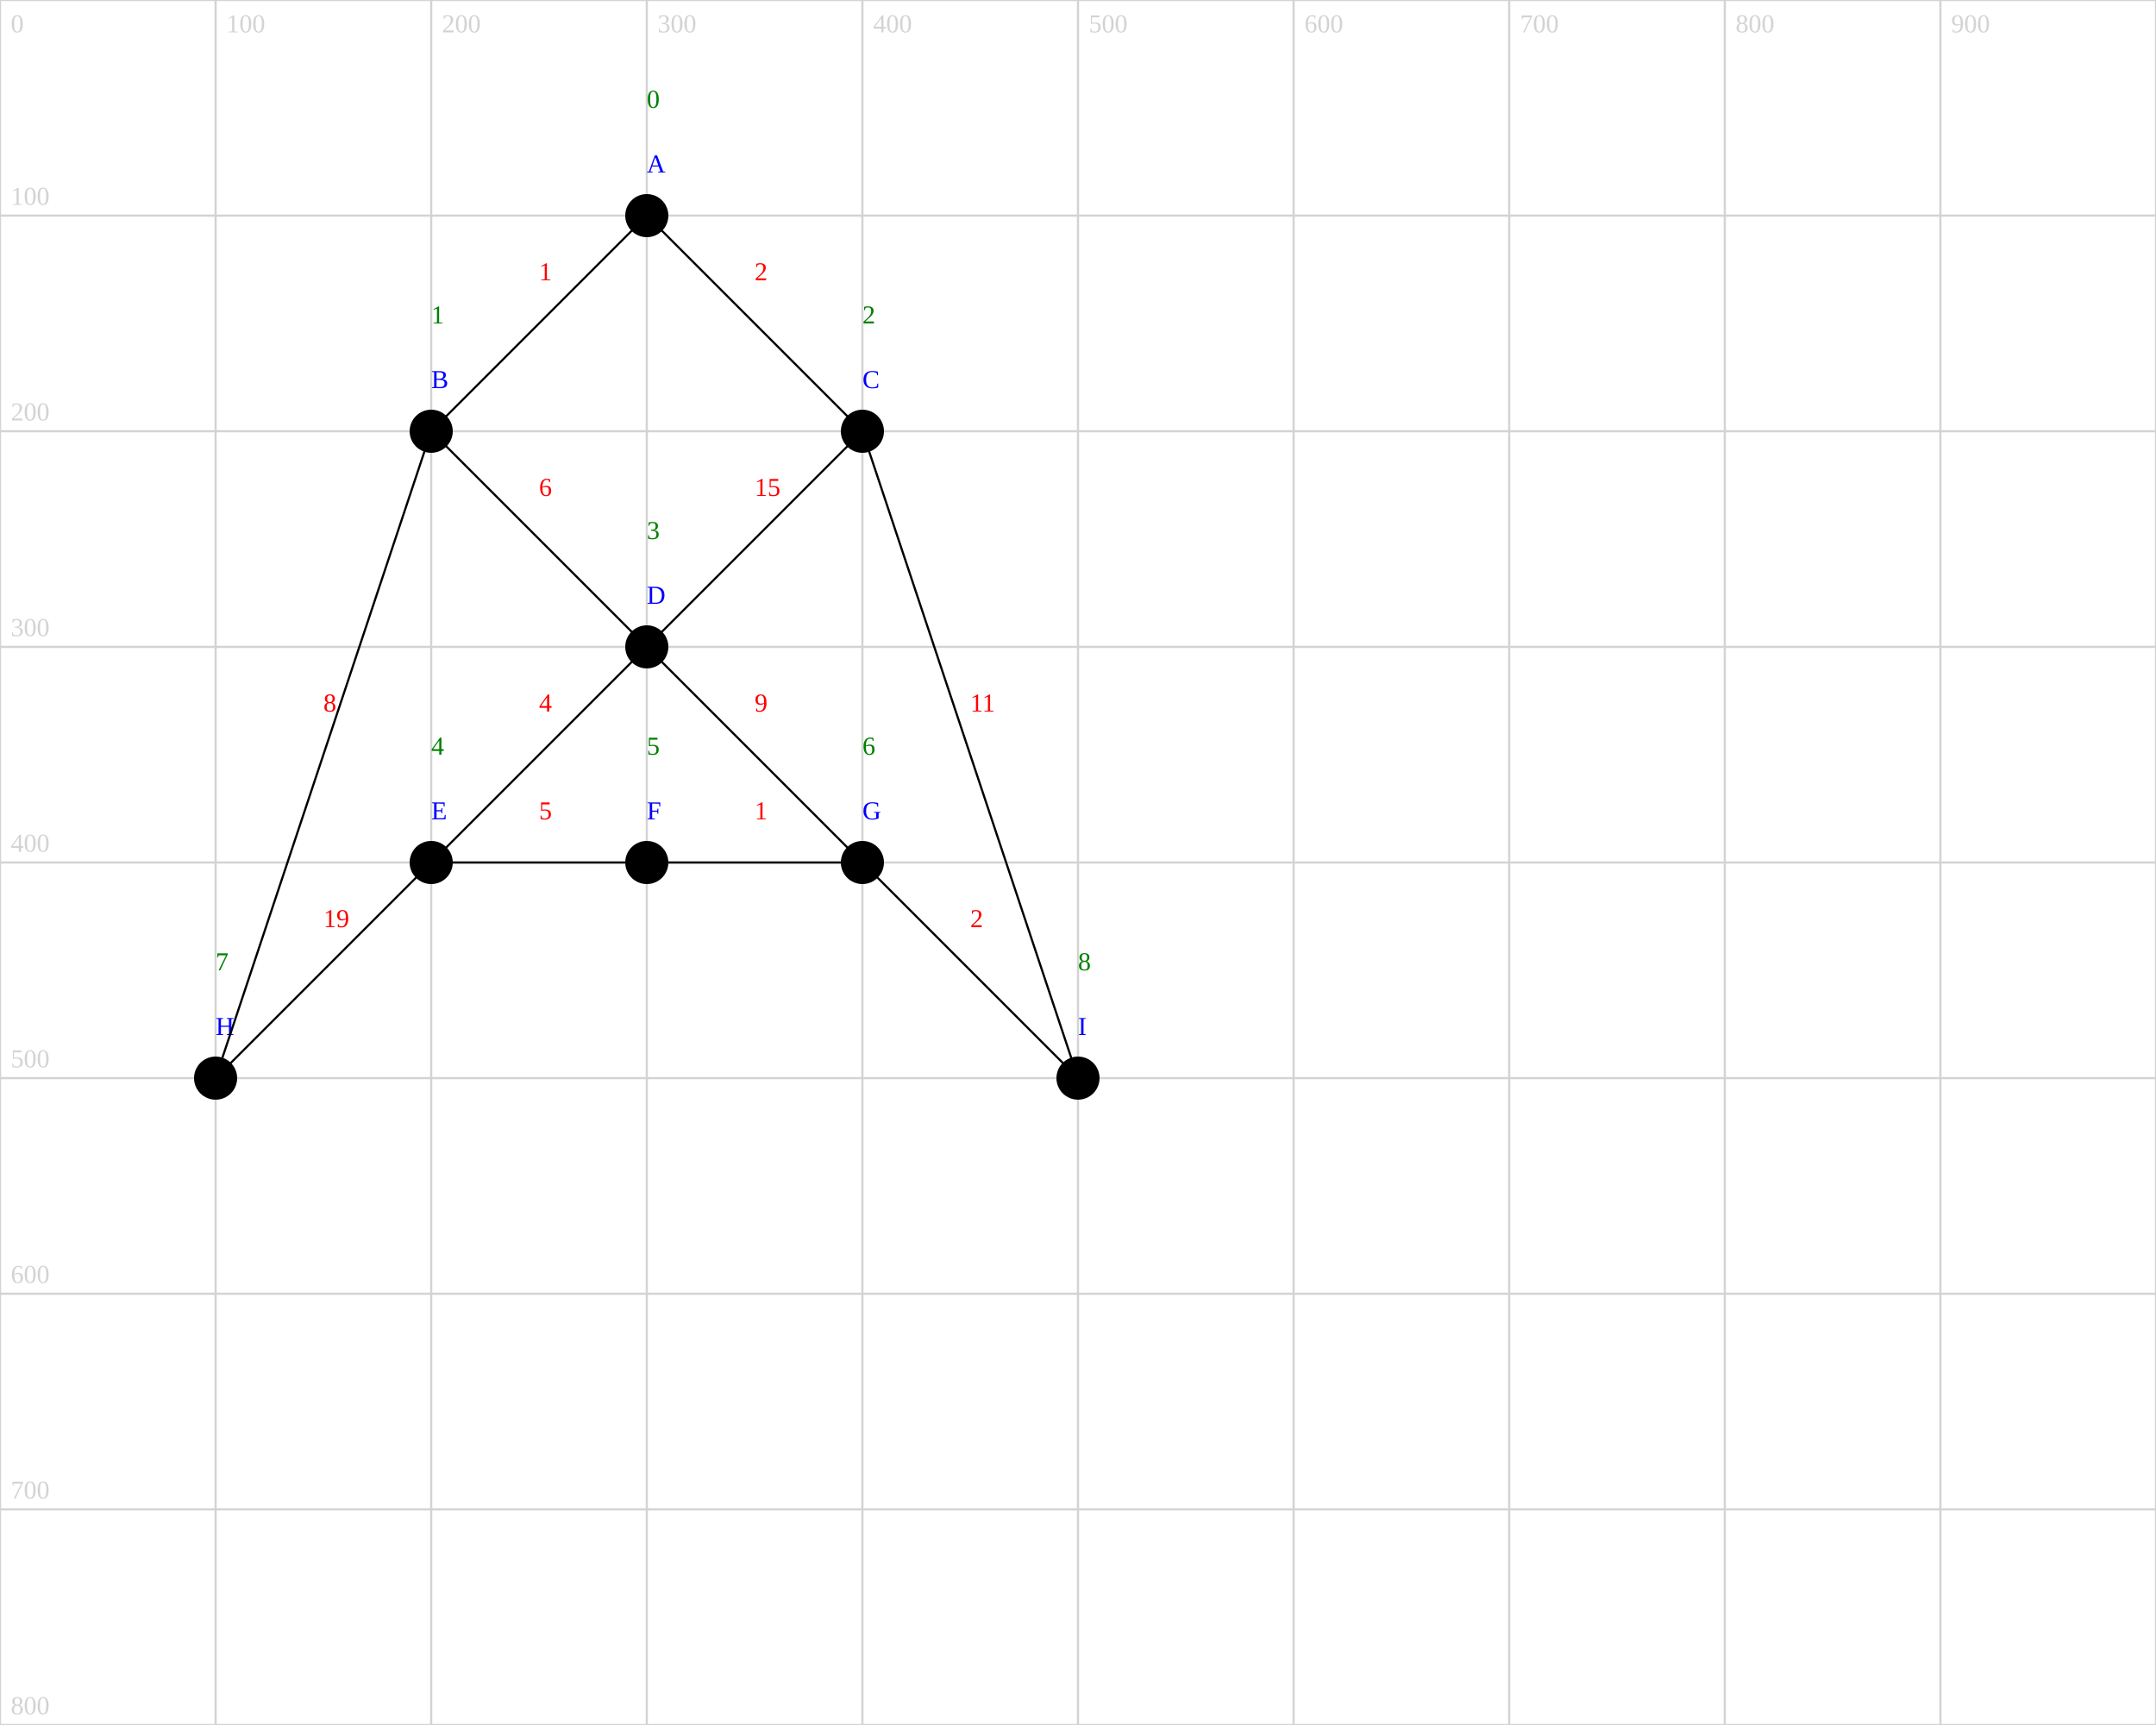
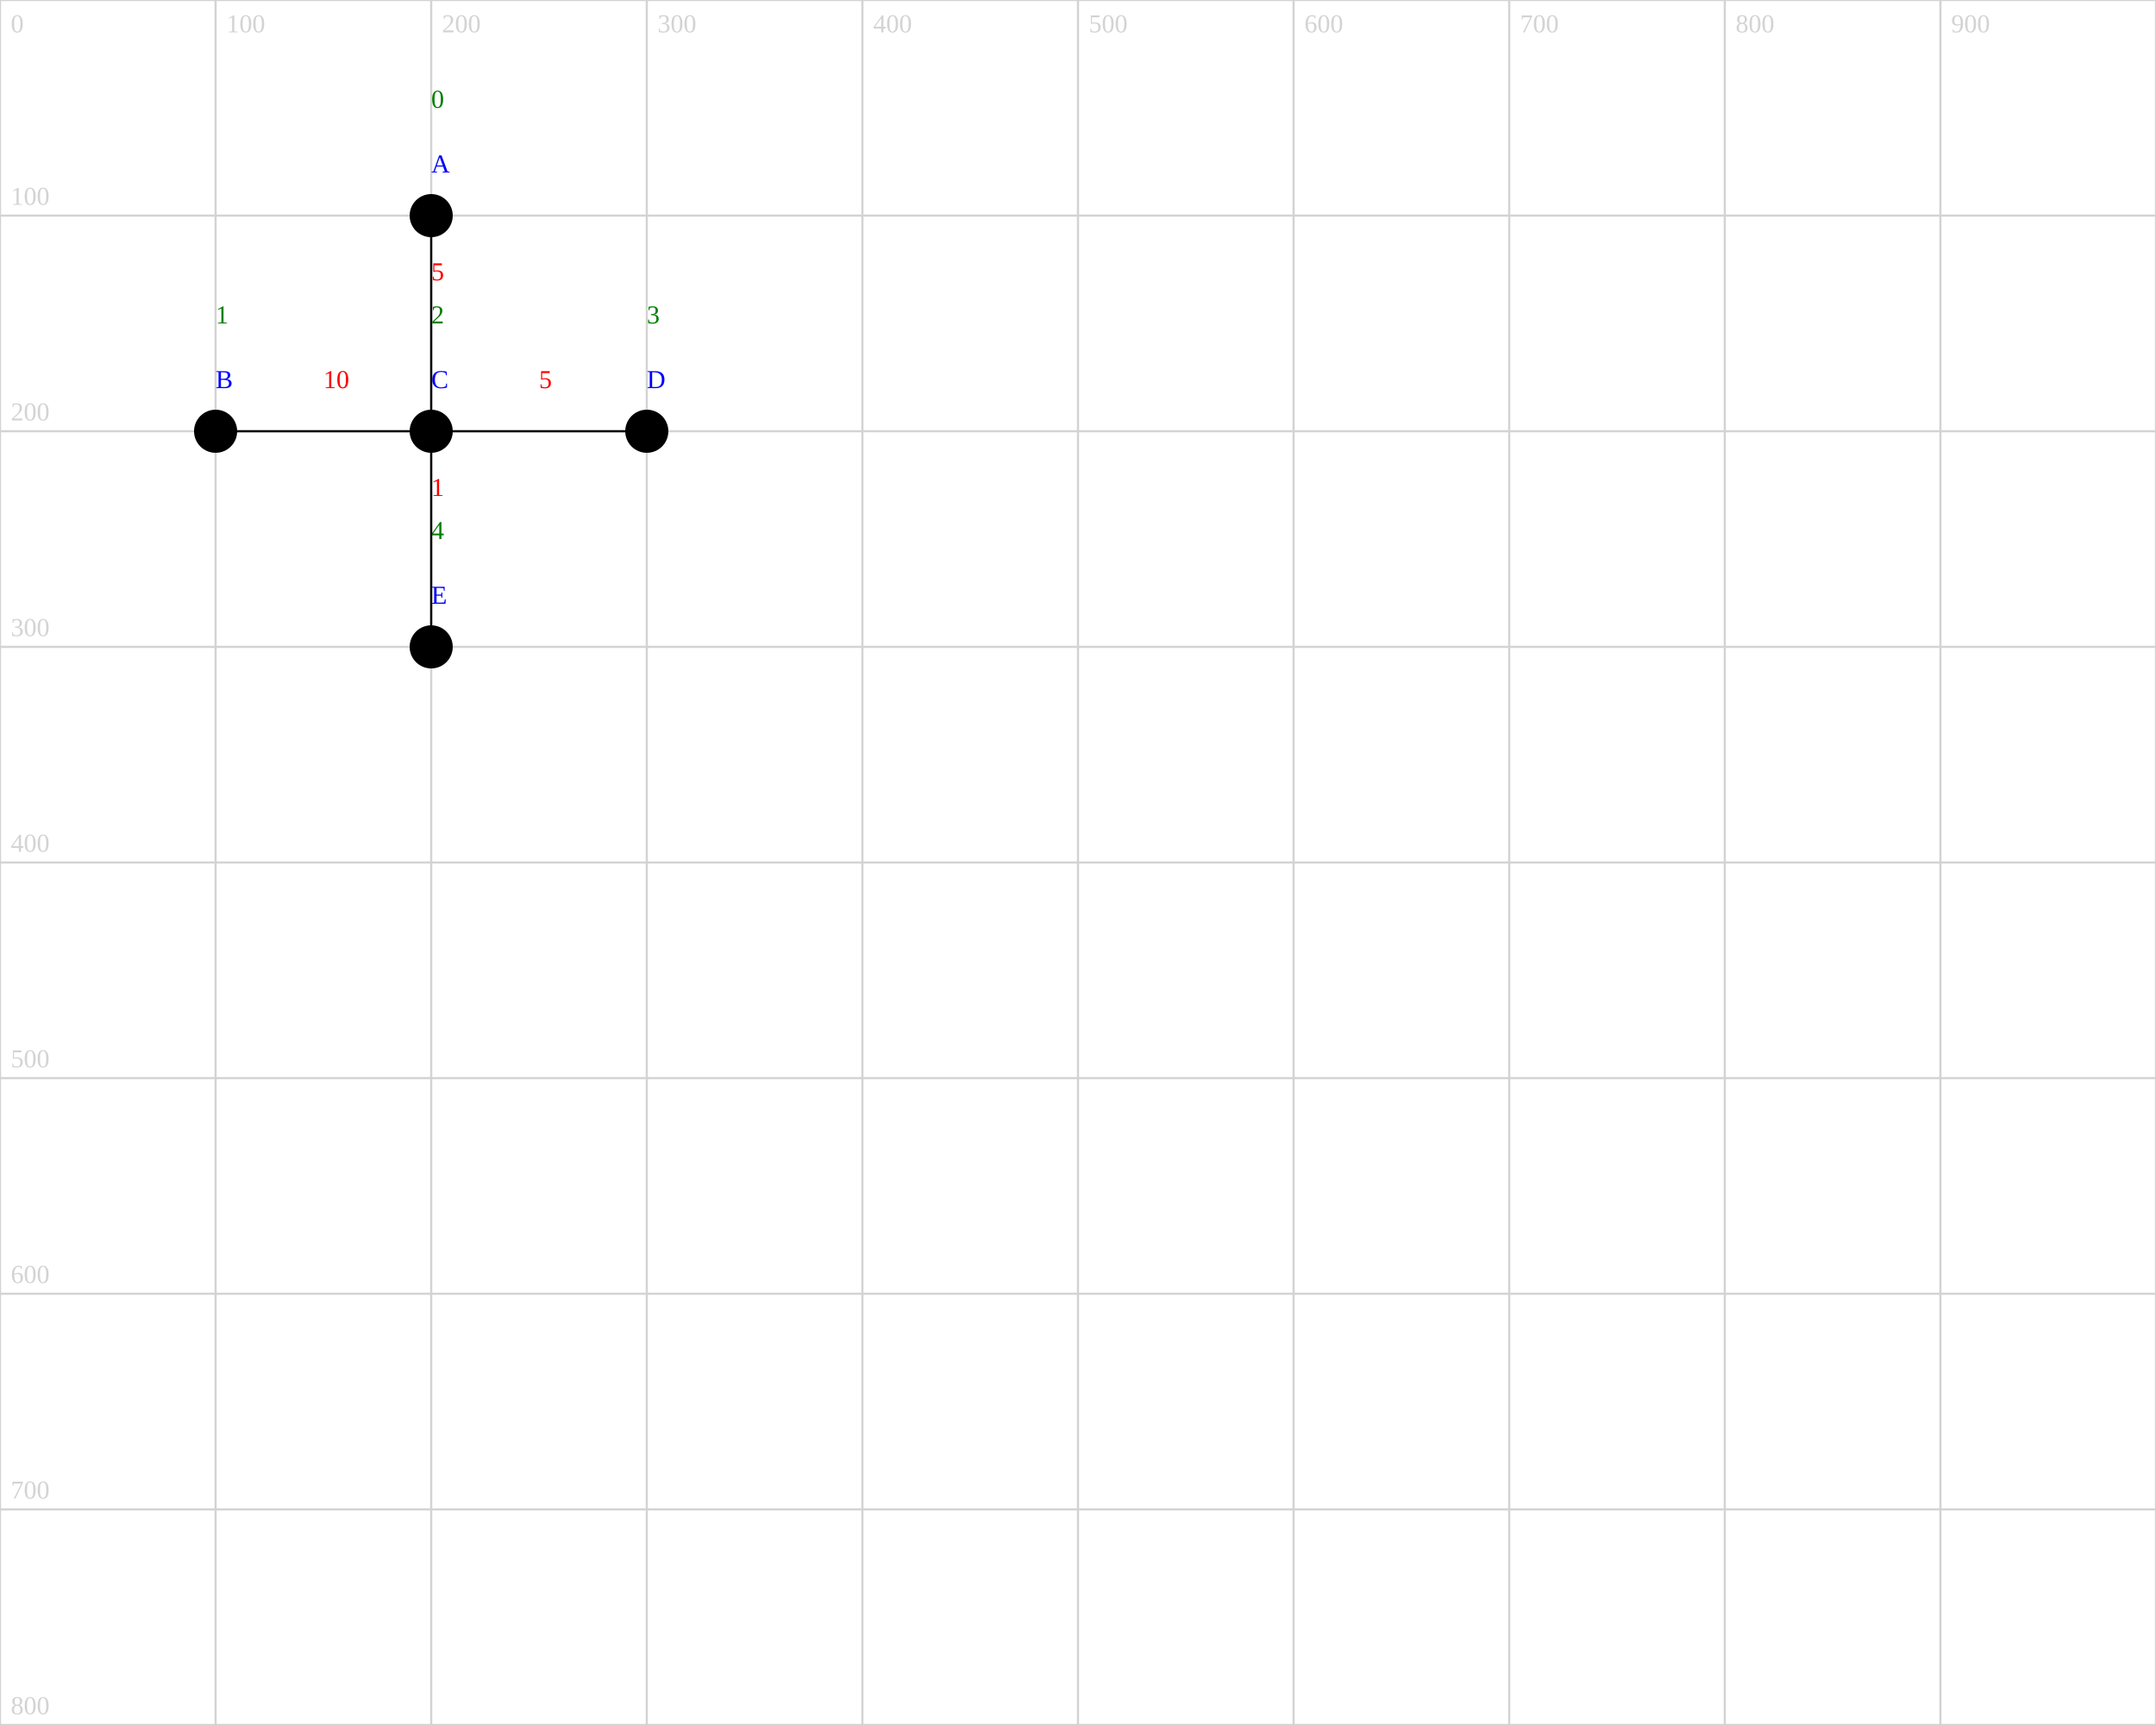
<svg xmlns="http://www.w3.org/2000/svg" version="1.1" width="1000" height="800">
  <line x1="0" y1="0" x2="1000" y2="0" stroke="lightgrey" />
  <text x="5" y="-5" fill="lightgrey">0</text>
  <line x1="0" y1="100" x2="1000" y2="100" stroke="lightgrey" />
  <text x="5" y="95" fill="lightgrey">100</text>
  <line x1="0" y1="200" x2="1000" y2="200" stroke="lightgrey" />
  <text x="5" y="195" fill="lightgrey">200</text>
  <line x1="0" y1="300" x2="1000" y2="300" stroke="lightgrey" />
  <text x="5" y="295" fill="lightgrey">300</text>
  <line x1="0" y1="400" x2="1000" y2="400" stroke="lightgrey" />
  <text x="5" y="395" fill="lightgrey">400</text>
  <line x1="0" y1="500" x2="1000" y2="500" stroke="lightgrey" />
  <text x="5" y="495" fill="lightgrey">500</text>
  <line x1="0" y1="600" x2="1000" y2="600" stroke="lightgrey" />
  <text x="5" y="595" fill="lightgrey">600</text>
  <line x1="0" y1="700" x2="1000" y2="700" stroke="lightgrey" />
  <text x="5" y="695" fill="lightgrey">700</text>
  <line x1="0" y1="800" x2="1000" y2="800" stroke="lightgrey" />
  <text x="5" y="795" fill="lightgrey">800</text>
  <line x1="0" y1="0" x2="0" y2="800" stroke="lightgrey" />
  <text x="5" y="15" fill="lightgrey">0</text>
  <line x1="100" y1="0" x2="100" y2="800" stroke="lightgrey" />
  <text x="105" y="15" fill="lightgrey">100</text>
  <line x1="200" y1="0" x2="200" y2="800" stroke="lightgrey" />
  <text x="205" y="15" fill="lightgrey">200</text>
  <line x1="300" y1="0" x2="300" y2="800" stroke="lightgrey" />
  <text x="305" y="15" fill="lightgrey">300</text>
  <line x1="400" y1="0" x2="400" y2="800" stroke="lightgrey" />
  <text x="405" y="15" fill="lightgrey">400</text>
  <line x1="500" y1="0" x2="500" y2="800" stroke="lightgrey" />
  <text x="505" y="15" fill="lightgrey">500</text>
  <line x1="600" y1="0" x2="600" y2="800" stroke="lightgrey" />
  <text x="605" y="15" fill="lightgrey">600</text>
  <line x1="700" y1="0" x2="700" y2="800" stroke="lightgrey" />
  <text x="705" y="15" fill="lightgrey">700</text>
  <line x1="800" y1="0" x2="800" y2="800" stroke="lightgrey" />
  <text x="805" y="15" fill="lightgrey">800</text>
  <line x1="900" y1="0" x2="900" y2="800" stroke="lightgrey" />
  <text x="905" y="15" fill="lightgrey">900</text>
  <line x1="1000" y1="0" x2="1000" y2="800" stroke="lightgrey" />
  <text x="1005" y="15" fill="lightgrey">1000</text>
-   <circle cx="300" cy="100" r="10" fill="black" />
-   <text x="300" y="80" fill="blue">A</text>
-   <text x="300" y="50" fill="green">0</text>
+   <circle cx="200" cy="100" r="10" fill="black" />
+   <text x="200" y="80" fill="blue">A</text>
+   <text x="200" y="50" fill="green">0</text>
+   <circle cx="100" cy="200" r="10" fill="black" />
+   <text x="100" y="180" fill="blue">B</text>
+   <text x="100" y="150" fill="green">1</text>
  <circle cx="200" cy="200" r="10" fill="black" />
-   <text x="200" y="180" fill="blue">B</text>
-   <text x="200" y="150" fill="green">1</text>
-   <circle cx="400" cy="200" r="10" fill="black" />
-   <text x="400" y="180" fill="blue">C</text>
-   <text x="400" y="150" fill="green">2</text>
-   <circle cx="300" cy="300" r="10" fill="black" />
-   <text x="300" y="280" fill="blue">D</text>
-   <text x="300" y="250" fill="green">3</text>
-   <circle cx="200" cy="400" r="10" fill="black" />
-   <text x="200" y="380" fill="blue">E</text>
-   <text x="200" y="350" fill="green">4</text>
-   <circle cx="300" cy="400" r="10" fill="black" />
-   <text x="300" y="380" fill="blue">F</text>
-   <text x="300" y="350" fill="green">5</text>
-   <circle cx="400" cy="400" r="10" fill="black" />
-   <text x="400" y="380" fill="blue">G</text>
-   <text x="400" y="350" fill="green">6</text>
-   <circle cx="100" cy="500" r="10" fill="black" />
-   <text x="100" y="480" fill="blue">H</text>
-   <text x="100" y="450" fill="green">7</text>
-   <circle cx="500" cy="500" r="10" fill="black" />
-   <text x="500" y="480" fill="blue">I</text>
-   <text x="500" y="450" fill="green">8</text>
-   <line x1="300" y1="100" x2="200" y2="200" stroke="black" />
-   <text x="250" y="130" fill="red">1</text>
-   <line x1="300" y1="100" x2="400" y2="200" stroke="black" />
-   <text x="350" y="130" fill="red">2</text>
-   <line x1="200" y1="200" x2="300" y2="300" stroke="black" />
-   <text x="250" y="230" fill="red">6</text>
-   <line x1="400" y1="200" x2="300" y2="300" stroke="black" />
-   <text x="350" y="230" fill="red">15</text>
-   <line x1="300" y1="300" x2="200" y2="400" stroke="black" />
-   <text x="250" y="330" fill="red">4</text>
-   <line x1="300" y1="300" x2="400" y2="400" stroke="black" />
-   <text x="350" y="330" fill="red">9</text>
-   <line x1="200" y1="200" x2="100" y2="500" stroke="black" />
-   <text x="150" y="330" fill="red">8</text>
-   <line x1="400" y1="200" x2="500" y2="500" stroke="black" />
-   <text x="450" y="330" fill="red">11</text>
-   <line x1="200" y1="400" x2="300" y2="400" stroke="black" />
-   <text x="250" y="380" fill="red">5</text>
-   <line x1="300" y1="400" x2="400" y2="400" stroke="black" />
-   <text x="350" y="380" fill="red">1</text>
-   <line x1="400" y1="400" x2="500" y2="500" stroke="black" />
-   <text x="450" y="430" fill="red">2</text>
-   <line x1="200" y1="400" x2="100" y2="500" stroke="black" />
-   <text x="150" y="430" fill="red">19</text>
+   <text x="200" y="180" fill="blue">C</text>
+   <text x="200" y="150" fill="green">2</text>
+   <circle cx="300" cy="200" r="10" fill="black" />
+   <text x="300" y="180" fill="blue">D</text>
+   <text x="300" y="150" fill="green">3</text>
+   <circle cx="200" cy="300" r="10" fill="black" />
+   <text x="200" y="280" fill="blue">E</text>
+   <text x="200" y="250" fill="green">4</text>
+   <line x1="200" y1="100" x2="200" y2="200" stroke="black" />
+   <text x="200" y="130" fill="red">5</text>
+   <line x1="100" y1="200" x2="200" y2="200" stroke="black" />
+   <text x="150" y="180" fill="red">10</text>
+   <line x1="200" y1="200" x2="300" y2="200" stroke="black" />
+   <text x="250" y="180" fill="red">5</text>
+   <line x1="200" y1="200" x2="200" y2="300" stroke="black" />
+   <text x="200" y="230" fill="red">1</text>
  <defs>
    <radialGradient id="redball" cx="30%" cy="30%" r="100%" fx="30%" fy="30%">
      <stop offset="0%" style="stop-color:rgb(255,250,250)" />
      <stop offset="3%" style="stop-color:rgb(255,250,250)" />
      <stop offset="7%" style="stop-color:rgb(255,160,160)" />
      <stop offset="70%" style="stop-color:rgb(255,0,0)" />
      <stop offset="100%" style="stop-color:rgb(255,0,0)" />
    </radialGradient>
    <radialGradient id="greenball" cx="30%" cy="30%" r="100%" fx="30%" fy="30%">
      <stop offset="0%" style="stop-color:rgb(250,255,250)" />
      <stop offset="3%" style="stop-color:rgb(250,255,250)" />
      <stop offset="7%" style="stop-color:rgb(160,255,160)" />
      <stop offset="70%" style="stop-color:rgb(0,255,0)" />
      <stop offset="100%" style="stop-color:rgb(0,255,0)" />
    </radialGradient>
    <radialGradient id="blueball" cx="30%" cy="30%" r="100%" fx="30%" fy="30%">
      <stop offset="0%" style="stop-color:rgb(250,250,255)" />
      <stop offset="3%" style="stop-color:rgb(250,250,255)" />
      <stop offset="7%" style="stop-color:rgb(160,160,255)" />
      <stop offset="70%" style="stop-color:rgb(0,0,255)" />
      <stop offset="100%" style="stop-color:rgb(0,255,0)" />
    </radialGradient>
    <radialGradient id="yellowball" cx="30%" cy="30%" r="100%" fx="30%" fy="30%">
      <stop offset="0%" style="stop-color:rgb(255,255,250)" />
      <stop offset="3%" style="stop-color:rgb(255,255,250)" />
      <stop offset="7%" style="stop-color:rgb(255,255,160)" />
      <stop offset="70%" style="stop-color:rgb(255,255,0)" />
      <stop offset="100%" style="stop-color:rgb(255,255,0)" />
    </radialGradient>
    <radialGradient id="greyball" cx="30%" cy="30%" r="100%" fx="30%" fy="30%">
      <stop offset="0%" style="stop-color:rgb(250,250,250)" />
      <stop offset="3%" style="stop-color:rgb(250,250,250)" />
      <stop offset="7%" style="stop-color:rgb(160,160,160)" />
      <stop offset="70%" style="stop-color:rgb(100,100,100)" />
      <stop offset="100%" style="stop-color:rgb(100,100,100)" />
    </radialGradient>
  </defs>
</svg>
